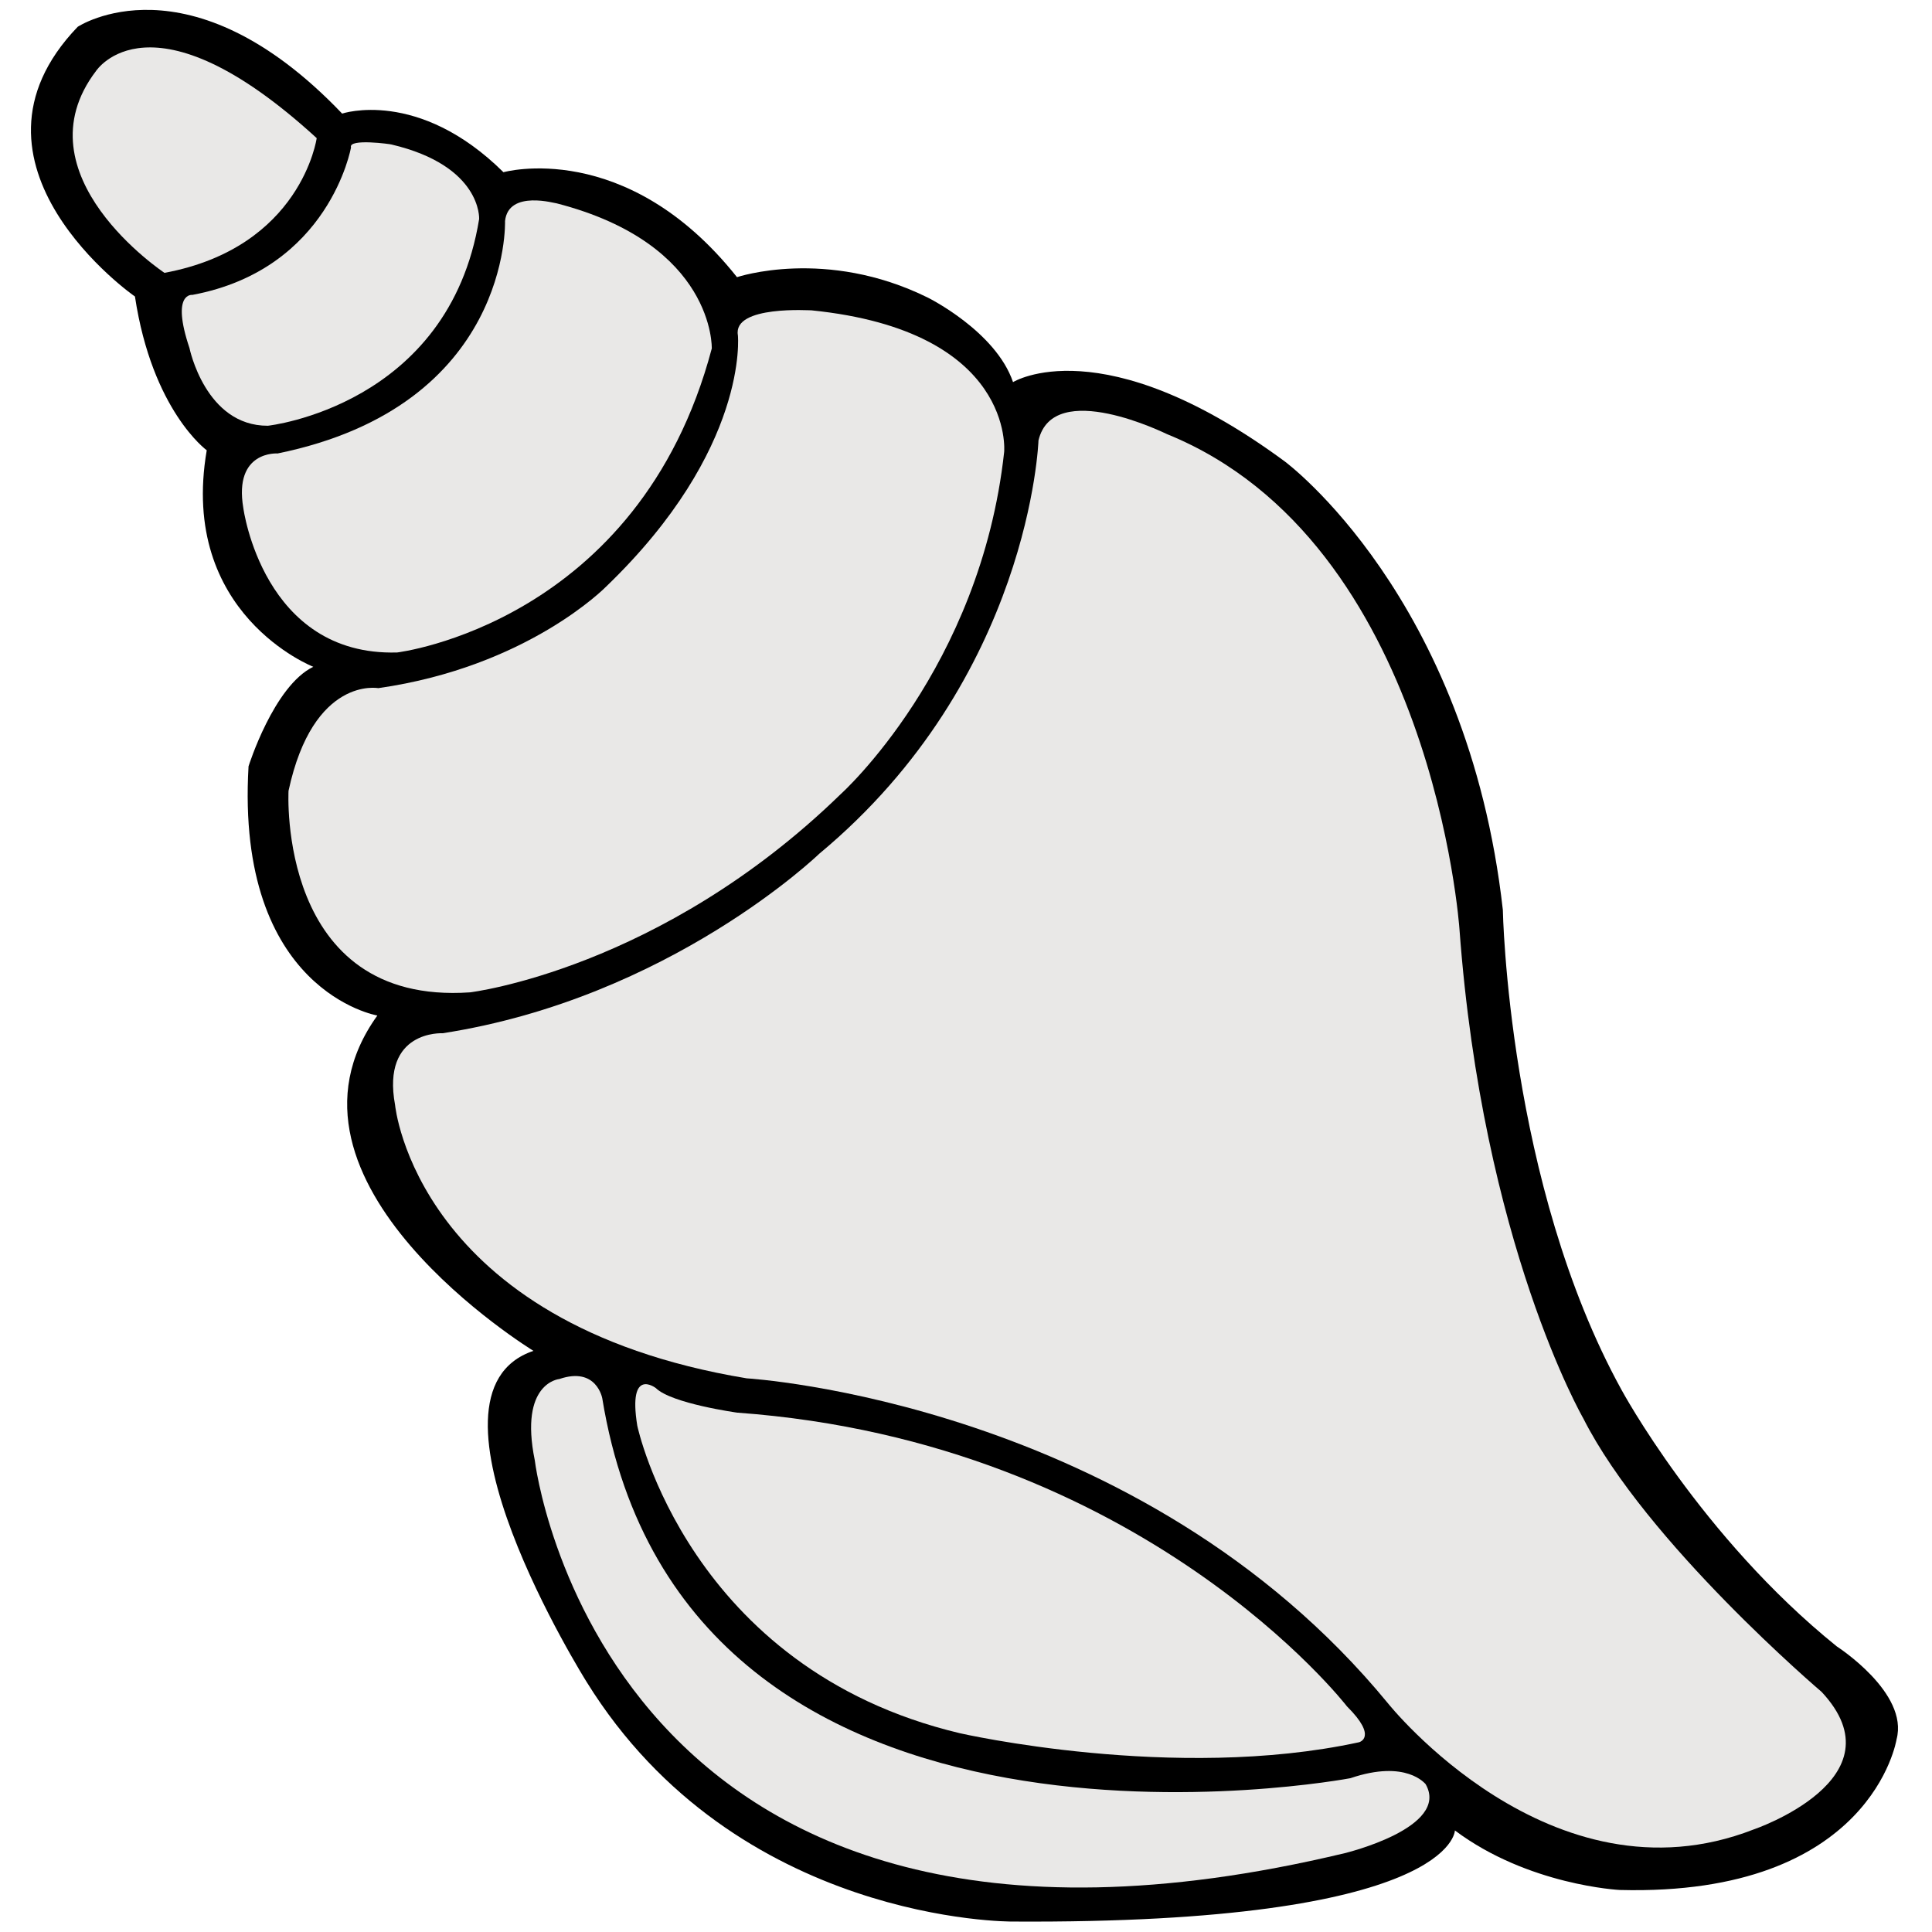
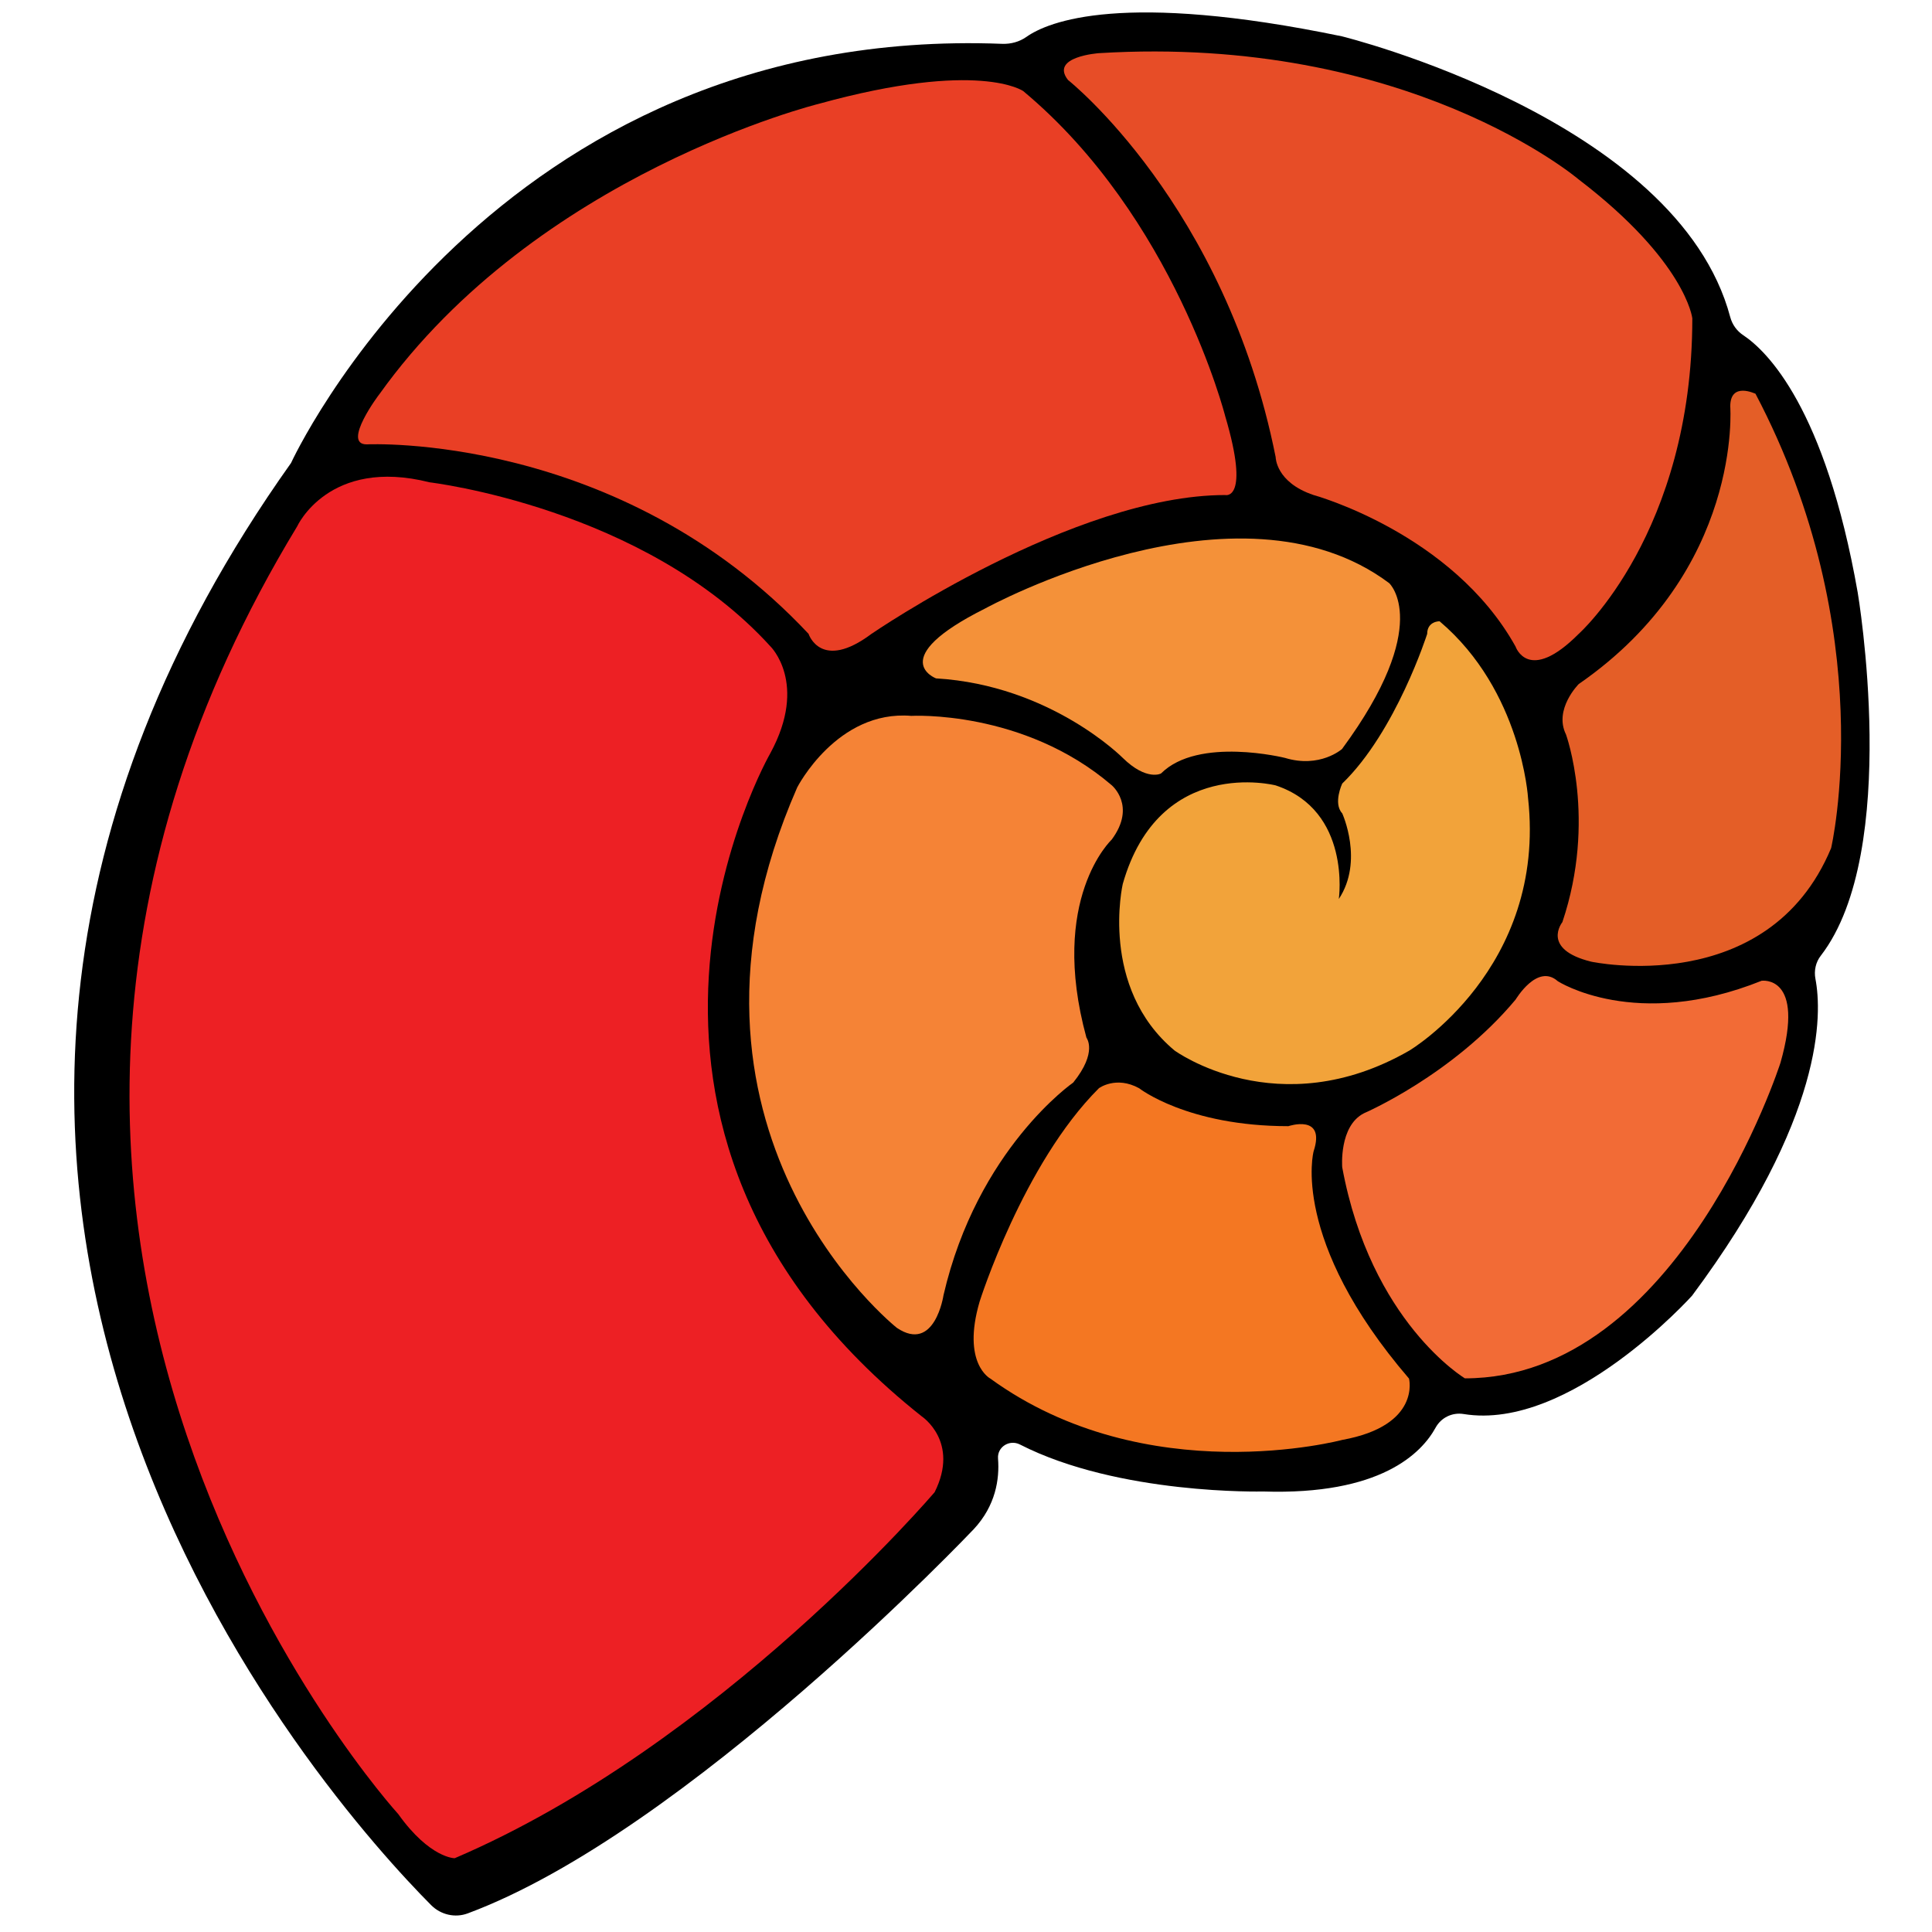
<svg xmlns="http://www.w3.org/2000/svg" version="1.1" id="Layer_1" x="0px" y="0px" viewBox="0 0 850.4 850.4" style="enable-background:new 0 0 850.4 850.4;" xml:space="preserve">
  <style type="text/css">
- 	.st0{fill:#E9E8E7;}
+ 	.st0{fill:#ED2024;}
+ 	.st1{fill:#E93F25;}
+ 	.st2{fill:#E74D27;}
+ 	.st3{fill:#E45E27;}
+ 	.st4{fill:#F26B36;}
+ 	.st5{fill:#F47722;}
+ 	.st6{fill:#F58336;}
+ 	.st7{fill:#F49139;}
+ 	.st8{fill:#F2A33A;}
</style>
-   <g>
-     <path d="M34.2,11.8c0,0,48.9-32.5,116.4,38.2c0,0,33.5-11.3,71,25.8c0,0,54-15.2,102.8,46.2c0,0,39.1-13.2,84,9   c0,0,29.9,14.8,37.5,37.2c0,0,39.1-24.4,119.6,34.9c0,0,80.5,59.4,96,197.4c0,0,2.2,120.4,52.2,211.2c0,0,34.9,64.7,94.8,113   c0,0,31.8,20.4,26.3,40.9c0,0-10.8,69.2-121.9,66.3c0,0-40.2-2-72.5-26.2c0,0-0.4,41.3-194.9,40.1c0,0-121.4,0.9-187.3-105.5   c0,0-79.6-126.7-23.4-145.7c0,0-121.5-74.2-68.7-147.6c0,0-62.5-10.6-56.7-109.7c0,0,11.1-35.4,28.5-43.8c0,0-59.3-23.1-46.9-95.3   c0,0-24-17.4-31.6-67.7C59.5,130.7-23.9,72.3,34.2,11.8z" />
-     <g>
-       <path class="st0" d="M139.4,60.8c0,0-6.7,48.1-67,59.3c0,0-65-43.1-30.1-88.9C42.3,31.3,66.3-6.1,139.4,60.8z" />
-       <path class="st0" d="M154.5,64.9c0,0-9.4,53.6-69.8,64.9c0,0-9.6-1.3-1.3,23.4c0,0,7,34.3,34.5,34.2c0,0,79.6-8.6,93-91    c0,0,1.3-23.4-38.6-32.8C172.4,63.5,153.2,60.8,154.5,64.9z" />
-       <path class="st0" d="M222.3,97.3c0,0,2.8,81.3-100.1,102.3c0,0-19.4-1.4-15.1,24c0,0,8.6,65.3,67.7,63.6    c0,0,106.4-12.7,138.5-133.8c0,0,1.5-45.9-68.3-63.9C244.9,89.7,223.8,83.3,222.3,97.3z" />
-       <path class="st0" d="M324.8,147.6c0,0,5,50-58,110.6c0,0-34.4,35.3-100.3,44.7c0,0-28.6-5.4-39.5,45.2c0,0-5.2,94.6,79.9,88.7    c0,0,83.7-10,163.1-87.2c0,0,61.6-55.2,72-150.7c0,0,4.9-53.2-84.8-62.3C357.2,136.7,322.4,134.2,324.8,147.6z" />
-       <path class="st0" d="M457.1,193.9c0,0-3.5,104.6-96.5,181.9c0,0-65.7,63.5-165.8,79c0,0-27-1.5-20.9,31.6    c0,0,9.1,96.2,154.8,120.3c0,0,173.1,10.2,282.2,143c0,0,71.8,90.3,160.9,55.6c0,0,65.8-22.3,30-60.6c0,0-77.2-65.6-104.9-120.4    c0,0-44.3-76.7-54.5-215.4c0,0-11.7-170.3-128.7-217.8C513.6,191.1,463.6,166.2,457.1,193.9z" />
-       <path class="st0" d="M592.9,751.1c0,0-89.8-116.4-268.4-129.3c0,0-28.9-4-35.8-10.8c0,0-12.4-9.6-8.2,16.5c0,0,22.4,107,142,135.4    c0,0,94.4,21.6,175.6,4C598.2,766.9,606.7,764.8,592.9,751.1z" />
-       <path class="st0" d="M594.4,782.7c0,0-293,55.5-329.3-167.2c0,0-2.5-14.1-18.9-8.5c0,0-17.8,1.5-10.8,35.8    c0,0,29.9,251.2,356.5,172.9c0,0,46.6-11.2,35.6-30.4C627.4,785.3,619.1,774.3,594.4,782.7z" />
-     </g>
-   </g>
+   <path d="M428.6,673.1c0,0-126.2,133.2-222.7,169.1c-5.6,2.1-11.9,0.6-16.1-3.6C144.6,793.1-99,523.3,128.1,203.8  c0,0,88.6-193.3,313.2-184.5c3.7,0.1,7.4-0.9,10.4-3c9.7-6.9,42.6-20.3,139-0.3c0,0,147.7,36.3,170.9,123.6c0.9,3.3,2.9,6.1,5.8,8  c10.3,6.9,36,31.8,50.3,113.2c0,0,19.3,113.7-16.2,159.8c-2.3,2.9-3.1,6.7-2.4,10.3c2.9,15.2,4.2,60.8-54.3,139.4  c0,0-53.7,59.8-100.6,52.1c-5-0.8-9.9,1.6-12.3,6c-6.2,11.3-24.3,29.8-76,28.1c0,0-63.4,1.6-107-20.7c-4.6-2.3-10,1.1-9.6,6.2  C440,651,438.3,662.7,428.6,673.1z" />
+   <path class="st0" d="M175.3,798.5c0,0-233.4-255.6-44.5-566.8c0,0,13.9-30.6,58.3-19.4c0,0,94.5,11.1,150,72.2c0,0,16.7,16.2,0,47  c0,0-94.5,164.2,66.7,292c0,0,16.7,11.1,5.6,33.3c0,0-94.5,111.1-211.2,161.1C200.3,818,189.2,818,175.3,798.5z" />
+   <path class="st1" d="M161.4,195.6c0,0,111.1-5.6,194.5,83.4c0,0,5.4,16.7,27.7,0c0,0,89-61.1,155.7-61.1c0,0,11.1,2.8,0-34.7  c0,0-22.2-87.5-88.9-143.1c0,0-19.4-13.9-90,5.6c0,0-123.9,30.6-193.4,127.8C167,173.4,150.3,195.6,161.4,195.6z" />
+   <path class="st2" d="M470.1,35.2c0,0,69.2,54.8,91.4,166c0,0,0,11.1,16.7,16.7c0,0,61.1,16.7,88.9,66.7c0,0,5.6,16.7,27.8-5.6  c0,0,50-44.5,50-138.9c0,0-2.8-25-50-61.1c0,0-75-63.9-211.2-55.6C483.7,23.4,462,24.9,470.1,35.2z" />
+   <path class="st3" d="M761.6,178.9c0,0,5.6,72.2-66.7,122.2c0,0-11.1,11.1-5.6,22.2c0,0,13.6,37.4-1.6,82.6c0,0-9.6,11.9,12.7,17.4  c0,0,77.8,16.7,105.6-50c0,0,22.2-94.5-33.3-200C772.7,173.4,761.6,167.8,761.6,178.9z" />
+   <path class="st4" d="M685.7,431.9c0,0,34.2,22.1,89.7-0.2c0,0,19.4-2.8,8.3,36.1c0,0-44.5,138.9-138.9,138.9c0,0-41.4-24.7-54-92.9  c0,0-1.5-18.2,9.6-23.8c0,0,38.9-16.7,66.7-50C667.1,440.1,676.6,423.8,685.7,431.9z" />
+   <path class="st5" d="M578.2,506.8c0,0-10.5,38.9,42,100c0,0,5.4,20.7-29.4,27c0,0-86,23-154.9-27c0,0-12.7-6.6-4.7-33.9  c0,0,19.1-60.6,52.5-93.9c0,0,7.5-5.6,17.7,0c0,0,21.2,16.7,65.7,16.7C567.1,495.7,583.7,490.1,578.2,506.8z" />
+   <path class="st6" d="M472.4,476.5c0,0-42.2,29.2-57.1,93.6c0,0-3.8,25.6-20.5,14.4c0,0-110-86.9-43.9-237.9c0,0,17.5-34.2,50.2-31.5  c0,0,49.3-2.8,88.2,30.5c0,0,11.1,9.1,0,24c0,0-27.8,26-11.1,87.1C478.2,456.8,483.3,463,472.4,476.5z" />
+   <path class="st7" d="M494.2,333.6c0,0-31.7-32-82.2-35c0,0-22.7-8.6,21.7-30.8c0,0,111.1-61.1,177.8-11.1c0,0,19.6,18.2-20.8,73  c0,0-9.7,8.6-25.1,3.9c0,0-38.1-9.5-54.5,6.8C511.2,340.5,504.7,343.9,494.2,333.6z" />
+   <path class="st8" d="M628.2,279c0,0-13.7,43-37.4,65.9c0,0-4.1,8.7,0,13.1c0,0,9.6,21-1.5,37.7c0,0,5.6-38.9-27.8-50  c0,0-51.2-13.2-67.3,43.4c0,0-10.5,45.5,22.8,73.3c0,0,45.6,33.3,103.4,0c0,0,60.5-36.1,52.2-111.1c0,0-2.8-47.2-38.9-77.8  C633.7,273.4,628.2,273.4,628.2,279z" />
</svg>
